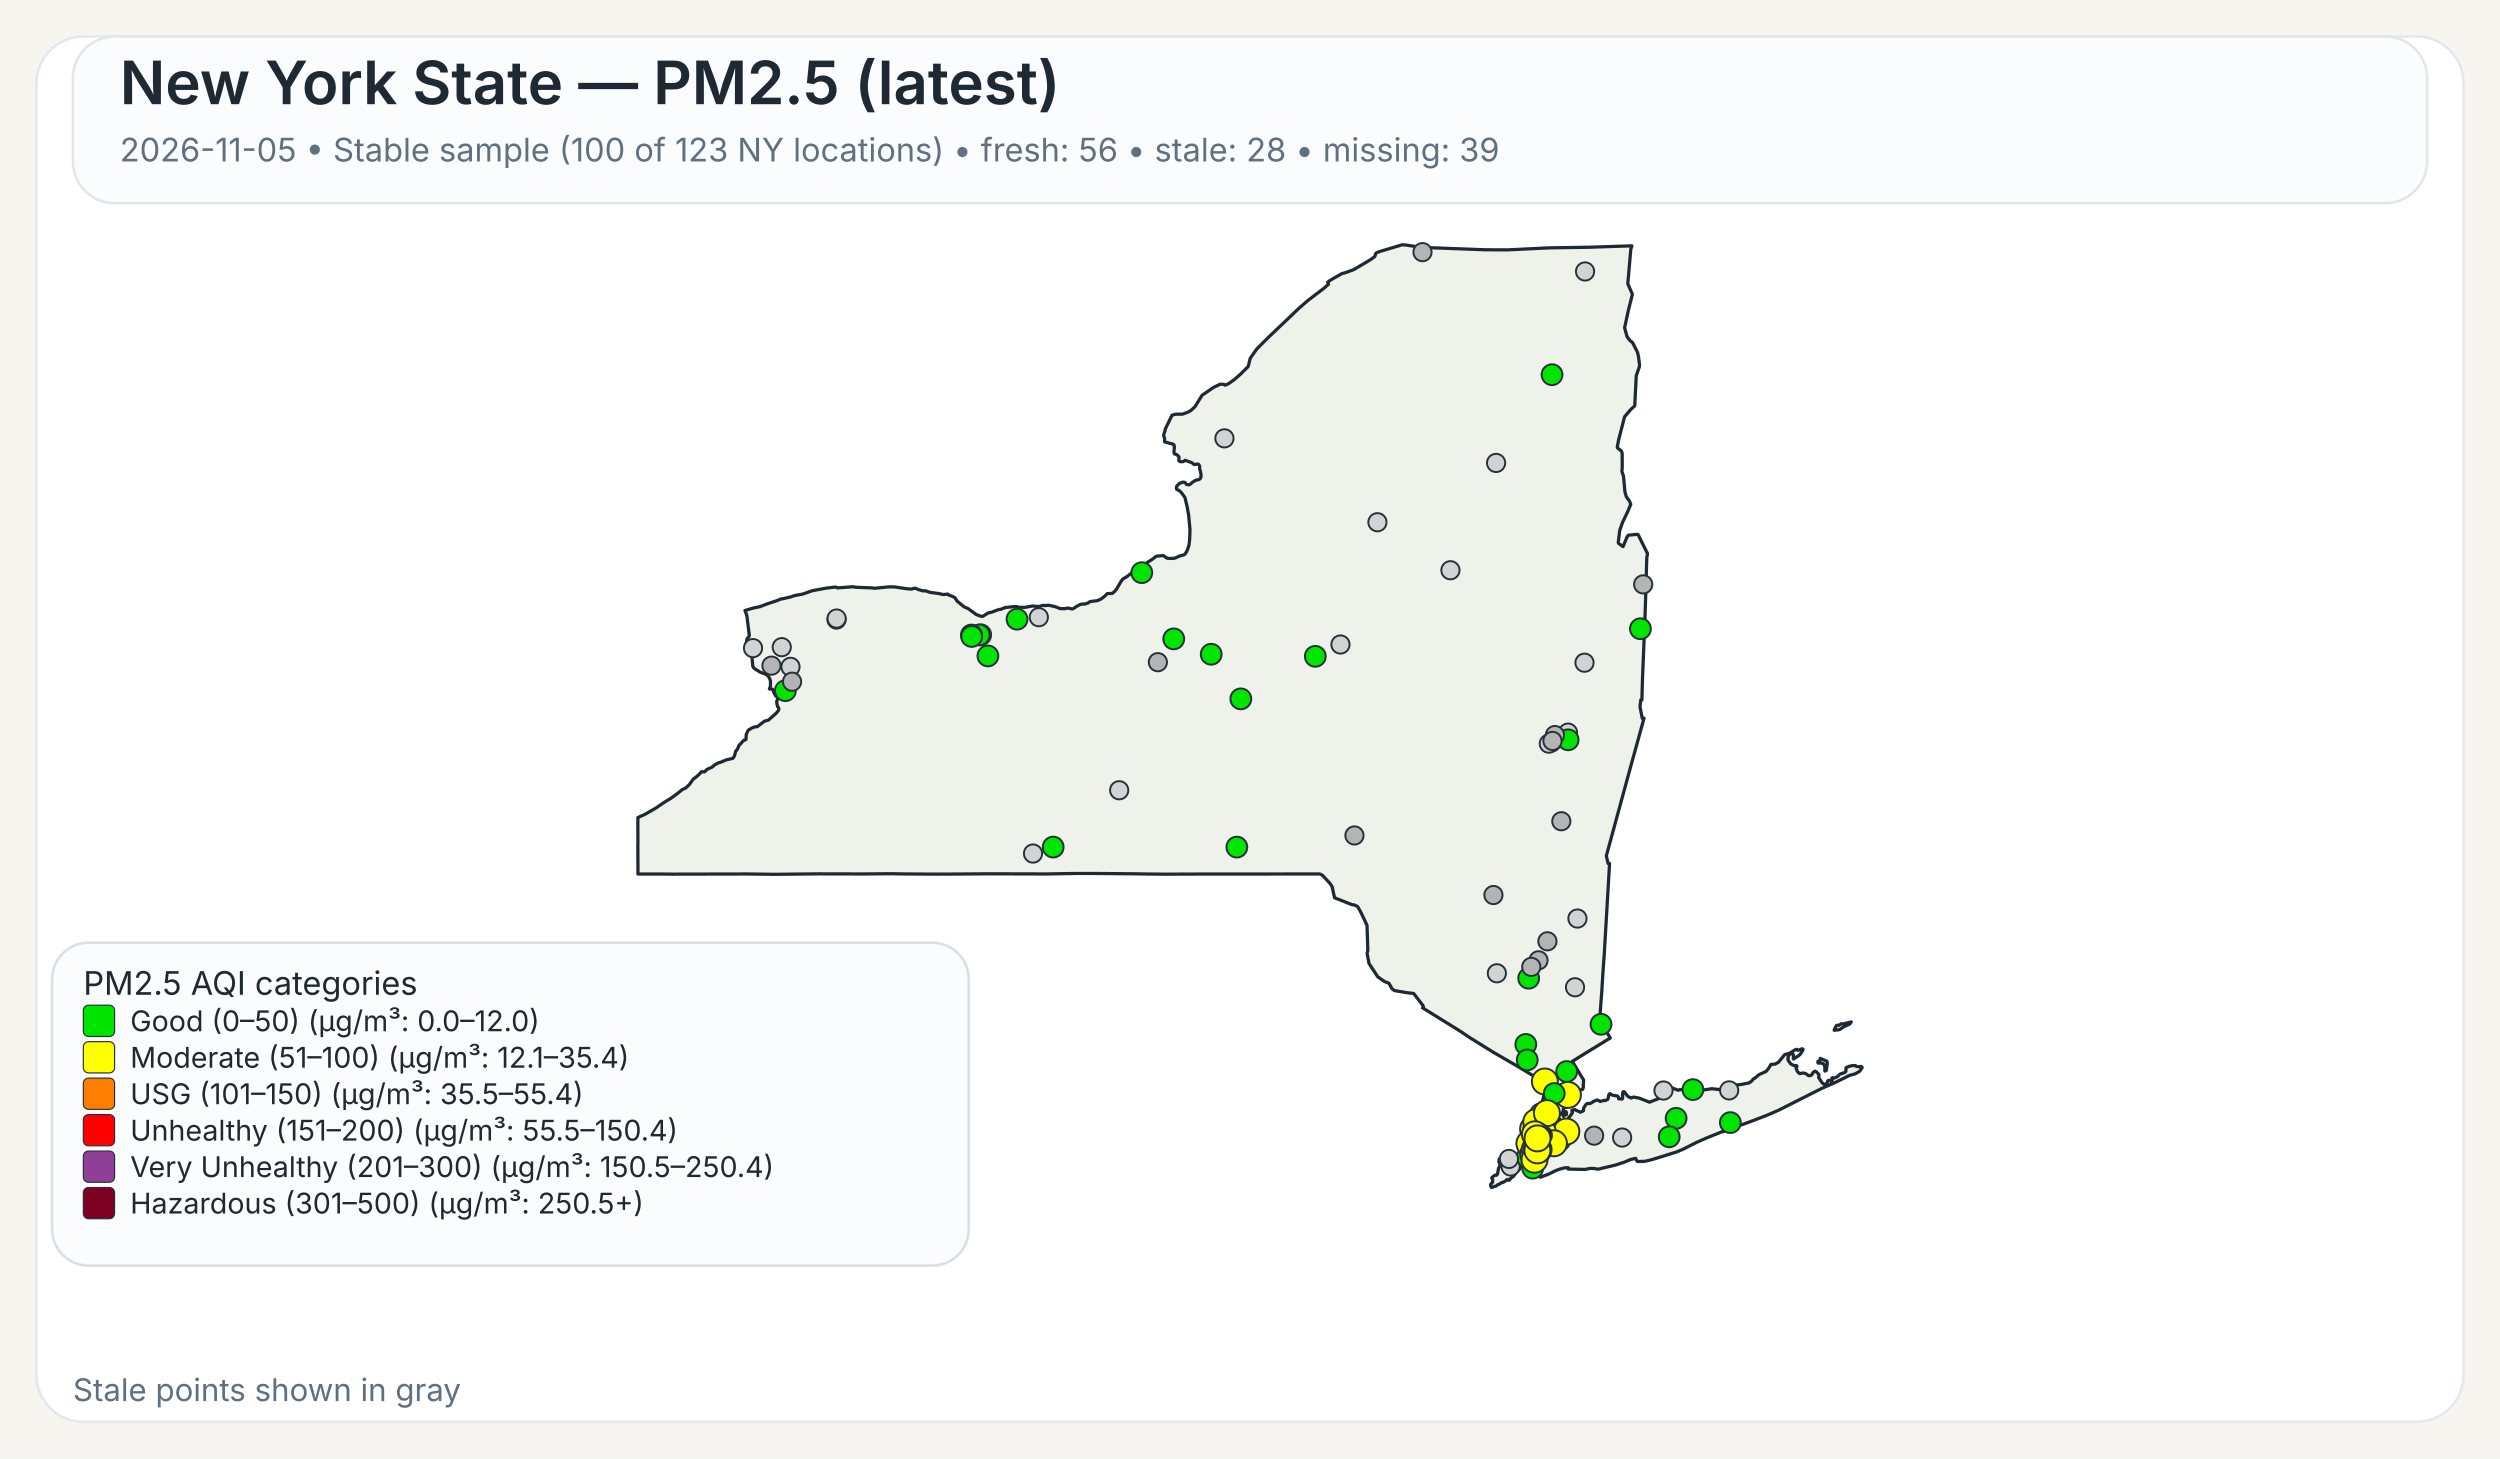
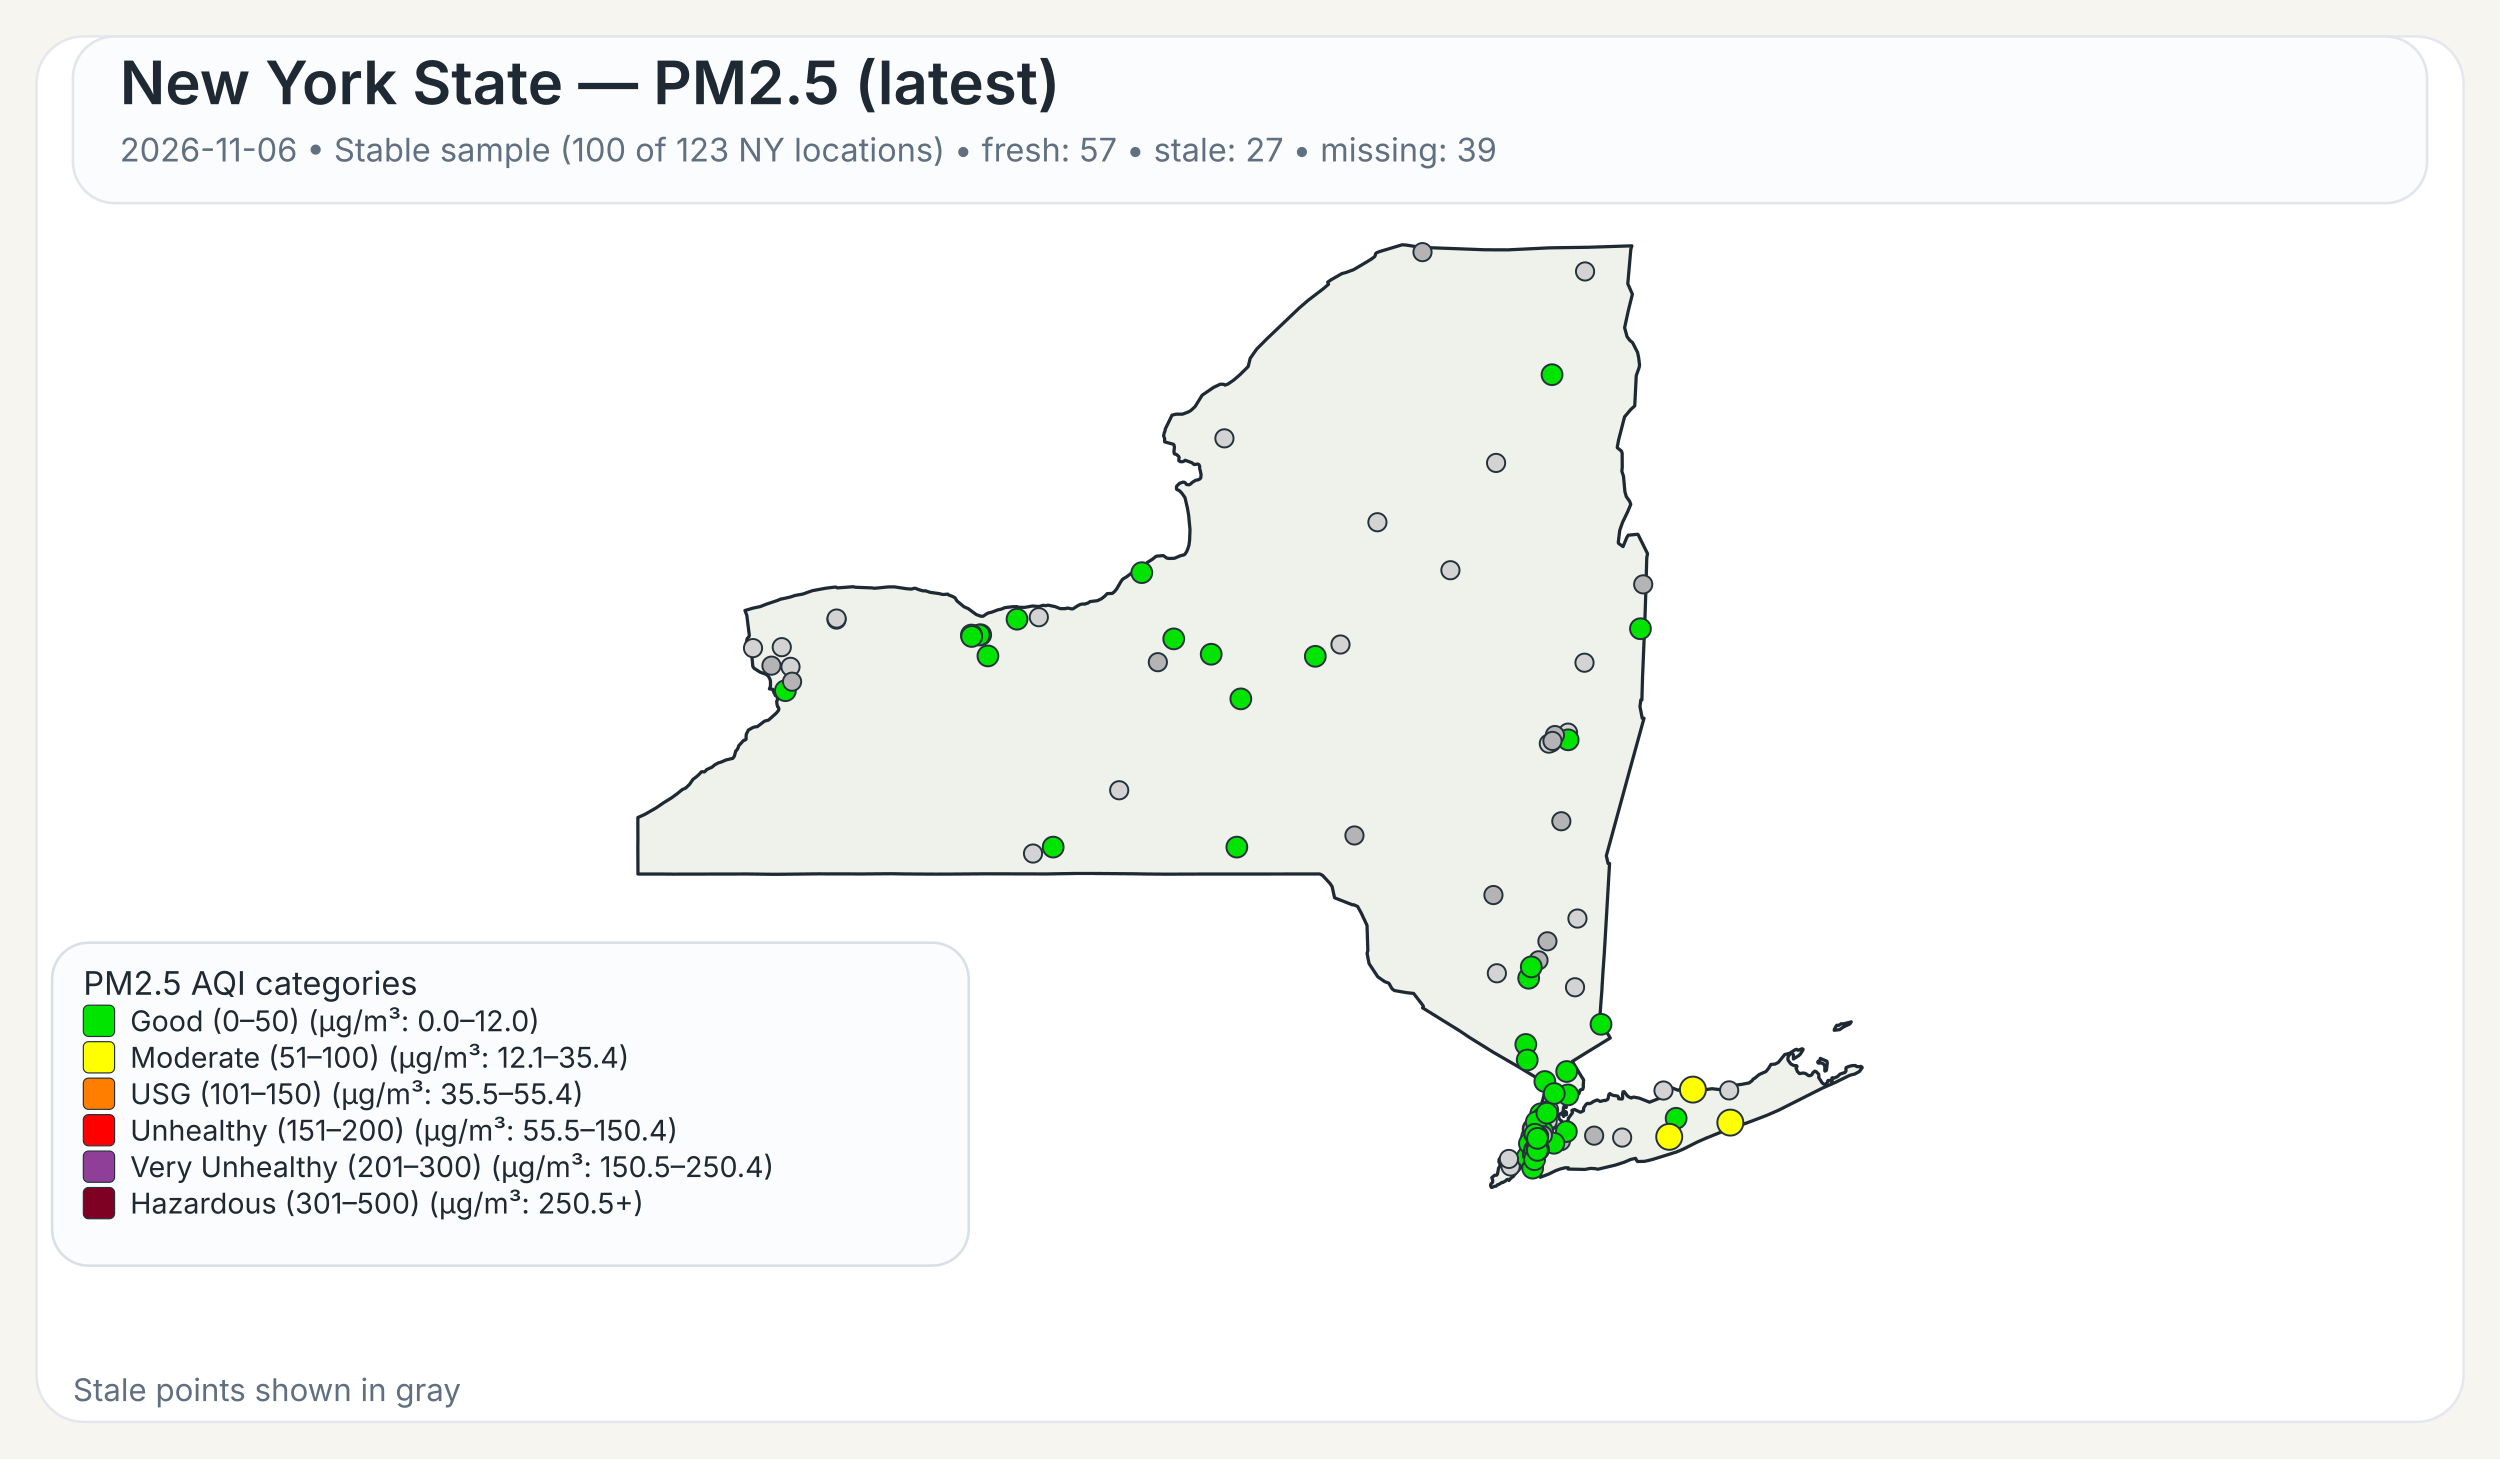
<svg xmlns="http://www.w3.org/2000/svg" width="960" height="560">
  <rect x="0" y="0" width="960" height="560" fill="#F7F5EF" />
  <rect x="14" y="14" width="932" height="532" rx="18" ry="18" fill="#FFFFFF" stroke="#E4E8EE" stroke-width="1" />
  <rect x="28" y="14" width="904" height="64" rx="16" ry="16" fill="#FBFCFD" stroke="#E1E6EB" stroke-width="1" />
  <text x="46" y="40" font-family="Public Sans, Inter, Aptos, Segoe UI, Arial, sans-serif" font-size="23" font-weight="600" fill="#1F2933">New York State — PM2.5 (latest)</text>
-   <text x="46" y="62" font-family="Public Sans, Inter, Aptos, Segoe UI, Arial, sans-serif" font-size="12.5" font-weight="400" fill="#607080">2026-11-05 • Stable sample (100 of 123 NY locations) • fresh: 56 • stale: 28 • missing: 39</text>
+   <text x="46" y="62" font-family="Public Sans, Inter, Aptos, Segoe UI, Arial, sans-serif" font-size="12.5" font-weight="400" fill="#607080">2026-11-06 • Stable sample (100 of 123 NY locations) • fresh: 57 • stale: 27 • missing: 39</text>
  <path d="M601.06,426.90 L601.23,426.83 L601.48,427.07 L601.55,427.32 L601.50,428.06 L601.28,428.08 L601.08,427.81 L601.04,427.27 L601.06,426.90 Z" fill="#EEF2EA" stroke="#1F2933" stroke-width="1.25" stroke-linejoin="round" />
  <path d="M585.16,439.66 L585.21,439.61 L585.24,439.63 L585.33,439.75 L585.00,440.50 L584.94,440.59 L584.83,440.54 L584.77,440.43 L584.80,440.38 L585.16,439.66 Z" fill="#EEF2EA" stroke="#1F2933" stroke-width="1.25" stroke-linejoin="round" />
  <path d="M579.00,452.87 L578.74,452.93 L578.02,453.54 L577.00,454.12 L576.75,454.04 L575.70,454.75 L575.07,454.93 L574.52,455.48 L573.72,455.58 L572.92,456.00 L572.71,455.95 L572.45,455.50 L572.36,455.05 L572.56,454.57 L573.14,454.01 L573.21,453.18 L572.85,452.21 L573.97,451.28 L574.68,451.28 L575.04,450.81 L575.45,448.53 L575.88,447.92 L575.97,447.53 L575.92,446.38 L575.63,446.32 L575.58,446.12 L575.66,445.16 L576.32,444.30 L576.87,444.03 L577.23,444.07 L577.46,444.30 L578.49,444.56 L580.44,444.30 L582.44,443.79 L583.07,443.83 L583.44,444.38 L583.57,445.77 L584.00,446.72 L584.43,447.38 L584.07,448.20 L583.53,448.95 L582.19,450.36 L580.96,451.93 L580.89,451.88 L580.35,452.27 L579.42,453.28 L579.25,452.99 L579.00,452.87 Z" fill="#EEF2EA" stroke="#1F2933" stroke-width="1.25" stroke-linejoin="round" />
  <path d="M698.65,407.28 L698.89,406.98 L698.98,406.42 L701.51,407.51 L701.69,408.12 L701.35,410.97 L700.83,411.31 L700.74,411.25 L700.74,409.57 L700.38,408.71 L700.19,408.52 L699.35,408.18 L698.24,408.24 L698.08,408.08 L698.02,407.81 L698.15,407.57 L698.65,407.28 Z" fill="#EEF2EA" stroke="#1F2933" stroke-width="1.25" stroke-linejoin="round" />
  <path d="M709.87,392.68 L710.87,392.40 L710.37,393.17 L709.71,393.51 L708.74,393.94 L707.77,394.42 L706.83,395.10 L706.37,395.39 L704.33,395.63 L704.44,395.18 L704.77,394.57 L705.12,393.94 L705.39,393.69 L706.11,393.74 L707.05,393.11 L707.70,393.19 L709.32,392.81 L709.87,392.68 Z" fill="#EEF2EA" stroke="#1F2933" stroke-width="1.25" stroke-linejoin="round" />
  <path d="M601.43,424.75 L601.44,424.82 L601.44,424.87 L601.44,424.97 L601.48,425.16 L601.44,425.24 L601.21,425.31 L600.95,425.08 L600.95,424.92 L601.10,424.88 L601.13,424.65 L601.23,424.58 L601.37,424.64 L601.42,424.70 L601.43,424.75 Z" fill="#EEF2EA" stroke="#1F2933" stroke-width="1.25" stroke-linejoin="round" />
  <path d="M623.05,163.10 L621.53,169.00 L621.04,171.61 L621.07,171.95 L622.62,173.20 L622.91,174.06 L622.94,179.46 L622.80,180.98 L623.43,182.92 L623.96,188.79 L624.50,190.70 L624.50,190.71 L625.79,192.51 L626.21,193.67 L625.60,195.12 L625.01,196.54 L623.06,200.59 L622.75,201.47 L621.98,203.67 L621.41,208.34 L621.56,208.68 L623.25,209.89 L624.72,206.33 L625.25,205.52 L628.84,205.16 L629.06,205.34 L632.45,212.18 L632.66,212.61 L632.36,214.21 L632.03,225.74 L632.03,225.80 L632.02,226.34 L632.00,227.05 L631.90,230.25 L631.64,238.09 L631.03,253.00 L630.74,259.97 L630.73,260.06 L630.73,260.23 L630.48,268.80 L630.08,268.74 L629.75,271.32 L630.61,275.80 L631.30,275.80 L628.80,284.88 L626.09,294.70 L622.63,307.38 L616.83,328.64 L617.50,331.57 L618.07,331.57 L617.02,349.62 L617.02,349.66 L616.71,354.88 L616.28,362.25 L616.04,366.27 L615.53,373.42 L615.30,377.22 L615.29,377.28 L615.29,377.35 L615.28,377.44 L615.28,377.49 L615.27,377.53 L615.19,379.03 L615.19,379.14 L615.18,379.18 L615.18,379.35 L615.17,379.49 L615.12,380.31 L615.09,380.73 L615.08,380.89 L614.72,385.46 L614.66,386.30 L614.29,391.98 L618.35,398.60 L616.75,399.56 L616.45,399.75 L610.52,403.39 L609.46,404.03 L609.01,404.31 L603.77,407.58 L605.77,410.89 L606.19,411.58 L606.62,412.29 L607.18,413.23 L608.08,414.62 L608.12,414.70 L607.96,416.83 L608.04,417.28 L607.81,418.17 L607.68,418.35 L607.54,418.27 L606.73,418.62 L606.42,419.73 L606.23,420.03 L605.55,420.48 L604.13,421.08 L603.54,421.65 L602.05,422.64 L600.59,424.82 L600.46,425.17 L600.38,425.37 L600.34,426.13 L600.15,426.98 L600.19,427.32 L600.39,427.51 L600.54,427.87 L600.54,428.09 L600.53,428.27 L600.60,428.55 L600.51,428.65 L600.44,428.71 L600.35,428.62 L600.18,428.29 L600.01,427.93 L600.10,427.54 L599.94,427.19 L599.85,427.21 L599.64,427.48 L599.51,427.81 L599.07,427.70 L598.72,427.92 L598.55,428.85 L598.57,429.17 L598.77,429.63 L599.21,430.17 L599.64,430.41 L600.31,431.59 L600.59,432.07 L600.90,432.04 L601.36,431.60 L601.36,431.60 L602.21,429.98 L602.19,429.51 L603.74,427.42 L603.84,427.11 L603.60,426.42 L603.67,426.33 L604.61,426.05 L606.88,427.09 L607.17,426.96 L608.05,426.54 L608.14,425.40 L608.93,424.24 L609.36,423.80 L609.77,423.70 L610.33,423.82 L611.26,423.43 L611.66,423.07 L613.16,422.42 L613.38,422.39 L614.46,422.95 L616.17,422.51 L616.43,422.62 L617.32,422.20 L617.49,421.82 L617.52,421.77 L617.81,420.28 L618.19,419.93 L618.22,419.96 L618.50,420.18 L618.60,420.26 L618.84,420.36 L619.48,420.63 L619.66,420.66 L619.90,420.69 L620.59,420.79 L621.03,420.85 L621.08,420.86 L621.49,421.26 L621.50,421.39 L621.55,421.93 L622.90,422.03 L623.09,421.64 L623.06,420.27 L623.21,419.33 L623.28,419.23 L623.69,419.22 L624.78,420.64 L625.29,421.11 L626.07,421.51 L626.50,421.62 L626.59,421.46 L627.35,421.28 L629.51,421.69 L629.51,421.69 L633.42,423.24 L638.19,421.34 L638.36,420.84 L638.45,419.18 L638.68,418.35 L640.49,417.89 L642.20,417.80 L644.45,418.67 L644.65,418.48 L647.29,418.32 L649.72,418.35 L652.18,418.65 L653.70,418.61 L657.40,418.06 L660.48,418.42 L661.32,417.62 L664.03,416.80 L665.53,416.46 L666.97,416.64 L668.73,416.40 L671.71,415.83 L672.90,414.88 L673.16,414.40 L673.82,414.05 L675.50,412.63 L678.13,411.46 L679.12,410.27 L680.04,408.74 L681.66,408.60 L682.91,407.93 L685.34,404.94 L686.69,404.59 L687.35,404.38 L689.21,403.16 L689.94,402.93 L690.28,403.23 L690.57,403.30 L691.93,402.73 L692.35,402.87 L692.38,403.11 L691.44,404.66 L690.75,405.35 L688.66,406.65 L688.68,405.06 L688.30,404.60 L687.92,404.54 L687.60,404.66 L687.09,405.06 L686.58,406.01 L686.59,407.08 L687.65,408.54 L688.81,409.15 L689.85,409.20 L690.06,409.50 L689.68,410.21 L690.24,411.51 L691.03,412.27 L692.17,412.06 L692.88,412.09 L693.59,412.39 L694.51,413.06 L695.19,413.03 L695.62,412.79 L695.84,412.56 L696.12,411.95 L696.83,411.38 L696.98,411.33 L697.37,411.49 L698.35,412.46 L698.48,413.14 L698.35,413.73 L699.60,415.66 L700.04,416.12 L700.44,416.32 L700.84,416.33 L701.58,415.93 L701.76,415.37 L701.81,415.13 L701.99,414.91 L702.86,414.89 L703.07,415.26 L703.12,415.25 L703.24,415.22 L703.45,415.13 L703.57,414.86 L703.45,414.38 L703.43,414.00 L703.70,413.83 L704.39,413.98 L705.62,413.37 L706.56,412.46 L708.48,411.82 L708.83,411.29 L708.88,410.85 L708.80,410.51 L708.92,409.94 L710.19,409.44 L711.31,409.19 L712.51,409.17 L712.73,409.44 L713.09,409.58 L714.27,409.63 L714.58,409.48 L714.99,409.75 L715.07,409.99 L714.02,411.45 L712.24,412.42 L710.34,412.90 L704.77,415.65 L699.71,417.88 L682.98,426.32 L678.57,428.24 L672.42,430.60 L662.20,434.30 L661.73,434.58 L661.49,434.51 L660.84,434.74 L655.19,437.03 L651.62,438.61 L646.31,441.30 L643.78,442.36 L638.41,444.04 L634.66,445.20 L632.83,445.67 L631.47,445.96 L631.32,445.96 L628.83,446.02 L628.63,445.87 L628.07,444.81 L626.15,445.24 L623.74,446.28 L621.85,446.89 L620.27,447.40 L613.61,448.98 L612.34,448.74 L610.73,448.66 L608.60,449.06 L605.36,448.99 L602.17,448.93 L602.19,448.77 L602.25,448.43 L600.97,448.42 L599.39,448.83 L599.07,448.91 L597.43,449.50 L594.79,450.81 L591.48,452.07 L591.48,451.26 L591.59,450.86 L591.41,450.49 L591.24,450.39 L590.88,450.18 L590.56,449.81 L590.00,449.87 L588.10,450.05 L587.46,450.03 L587.05,449.85 L586.87,449.72 L586.81,449.43 L587.15,448.99 L587.21,448.90 L587.49,448.42 L587.39,448.02 L586.94,447.62 L585.63,447.32 L585.23,446.64 L585.06,445.69 L585.31,444.71 L585.45,444.41 L585.68,443.96 L586.50,442.95 L586.37,441.37 L586.22,441.17 L586.16,441.08 L586.11,440.71 L586.29,440.19 L586.49,440.03 L586.59,439.53 L586.42,439.11 L586.13,438.91 L586.77,435.14 L587.04,434.58 L587.53,433.54 L588.00,432.56 L588.37,431.79 L590.66,426.98 L591.27,425.68 L591.55,425.09 L591.55,425.09 L591.90,424.00 L592.36,422.57 L592.47,422.24 L593.89,415.87 L593.37,415.86 L592.83,415.54 L585.14,410.91 L585.14,410.91 L582.09,409.08 L581.83,408.93 L574.90,404.92 L573.64,404.20 L565.84,399.35 L564.27,398.37 L560.37,395.76 L546.26,387.01 L546.57,386.68 L546.49,386.22 L542.83,381.48 L542.63,381.46 L540.06,381.17 L535.45,380.37 L534.54,379.69 L533.32,377.55 L531.70,376.93 L529.06,375.09 L525.71,370.01 L525.14,367.03 L524.96,366.10 L525.25,365.02 L524.94,355.37 L522.72,350.61 L521.32,348.08 L519.78,347.40 L519.41,347.49 L512.48,344.75 L511.52,340.44 L510.72,339.24 L507.79,336.09 L506.74,335.59 L502.43,335.60 L502.18,335.60 L499.75,335.60 L499.39,335.61 L499.35,335.61 L469.83,335.63 L469.66,335.63 L462.36,335.64 L461.30,335.63 L460.85,335.63 L460.00,335.64 L448.21,335.68 L447.85,335.68 L441.17,335.63 L440.91,335.63 L435.49,335.54 L435.46,335.54 L420.14,335.41 L418.99,335.41 L413.90,335.41 L413.83,335.41 L413.52,335.41 L412.93,335.41 L412.60,335.42 L411.23,335.45 L411.22,335.45 L408.74,335.48 L408.73,335.48 L401.77,335.60 L379.14,335.54 L372.91,335.59 L364.59,335.65 L360.26,335.66 L359.71,335.67 L347.88,335.60 L347.87,335.60 L342.30,335.51 L337.43,335.55 L331.40,335.60 L314.24,335.56 L297.70,335.74 L295.08,335.71 L287.13,335.61 L286.61,335.61 L258.23,335.67 L257.47,335.66 L253.93,335.63 L253.07,335.62 L253.07,335.63 L244.98,335.62 L244.93,325.04 L244.95,323.48 L244.96,322.52 L244.95,321.67 L244.95,321.16 L244.95,320.84 L244.93,316.08 L244.94,315.42 L244.94,313.93 L247.57,312.75 L251.88,310.27 L254.93,308.19 L257.77,306.44 L259.87,304.92 L262.02,303.17 L263.28,302.62 L264.74,301.24 L266.14,299.24 L267.54,298.19 L268.72,297.09 L269.32,296.39 L269.90,296.33 L270.33,296.44 L270.54,296.38 L271.04,295.92 L271.36,295.51 L273.40,294.60 L274.52,293.65 L275.81,292.96 L276.98,292.61 L278.76,291.83 L281.41,291.20 L282.01,290.34 L282.12,289.92 L282.55,288.31 L282.75,288.22 L283.00,287.95 L283.49,287.01 L283.63,286.42 L285.57,284.28 L285.90,284.29 L286.46,283.91 L286.55,282.02 L287.35,280.35 L289.13,279.36 L289.89,279.12 L290.78,279.05 L293.57,276.92 L295.12,276.50 L298.07,273.86 L298.97,272.76 L299.09,272.13 L298.79,271.45 L298.62,271.42 L298.36,270.43 L298.24,269.33 L298.55,268.66 L298.61,268.16 L298.25,267.28 L297.85,267.20 L297.24,266.09 L296.70,264.68 L295.46,264.54 L295.86,263.47 L295.86,261.59 L295.66,260.80 L295.08,259.71 L294.94,259.59 L294.28,258.99 L291.89,258.11 L289.57,256.64 L289.07,255.88 L288.57,250.10 L288.55,249.89 L286.78,249.43 L286.31,248.17 L286.88,245.30 L287.63,244.40 L287.73,243.95 L286.78,236.32 L286.06,234.43 L289.07,233.54 L291.93,232.93 L294.37,231.97 L298.62,230.55 L299.99,229.95 L300.12,230.02 L303.47,229.26 L305.29,228.66 L308.28,228.12 L312.00,226.81 L317.17,225.86 L320.65,225.44 L321.03,225.47 L321.59,225.76 L322.04,225.72 L327.70,225.30 L328.39,225.50 L334.82,225.75 L335.83,225.90 L341.09,225.38 L343.51,225.37 L348.32,226.10 L349.98,226.20 L350.03,226.20 L351.12,225.89 L351.79,225.98 L352.52,226.34 L354.31,226.87 L355.38,226.87 L357.13,227.45 L360.63,227.94 L361.77,228.24 L362.50,228.28 L363.98,228.13 L364.17,228.44 L365.74,229.01 L366.72,229.54 L367.48,230.77 L369.92,232.79 L370.31,233.07 L371.82,233.73 L373.38,234.88 L374.86,235.97 L376.42,236.57 L377.42,236.67 L379.40,235.40 L380.84,235.07 L383.21,234.17 L384.54,233.89 L385.93,233.32 L386.27,233.28 L386.83,233.22 L388.90,232.98 L390.48,232.95 L391.11,233.18 L393.48,233.24 L396.46,232.70 L398.89,232.91 L400.66,232.42 L401.43,232.58 L402.53,232.39 L405.18,232.95 L407.17,233.73 L409.20,233.71 L409.87,233.47 L411.66,233.83 L412.03,233.77 L413.80,232.63 L414.88,232.08 L415.91,231.92 L416.48,231.99 L417.81,231.55 L418.60,231.00 L421.39,230.66 L422.92,229.95 L424.23,228.91 L425.18,227.95 L425.69,227.93 L427.12,227.87 L427.93,227.21 L428.83,226.10 L430.44,223.32 L431.14,222.35 L431.96,221.89 L432.55,221.55 L435.18,219.53 L437.03,218.59 L437.61,217.92 L437.98,217.72 L438.51,217.88 L439.70,217.38 L440.56,215.99 L442.64,214.67 L443.82,213.70 L444.23,213.55 L446.72,213.34 L448.11,214.33 L448.97,214.45 L450.99,214.38 L453.20,213.43 L454.63,213.07 L455.05,212.77 L455.69,211.79 L456.17,210.59 L456.55,209.40 L456.81,207.36 L456.96,203.41 L456.73,200.97 L456.44,197.89 L455.97,195.10 L455.02,191.05 L453.78,189.32 L452.78,188.33 L452.13,188.08 L451.81,187.86 L451.74,187.30 L451.84,186.69 L452.22,186.31 L452.64,185.89 L453.10,185.51 L453.80,185.32 L454.18,185.14 L454.70,185.18 L455.13,185.37 L455.61,186.03 L456.63,186.18 L457.19,185.84 L457.91,185.17 L459.24,184.37 L460.00,184.28 L460.73,183.93 L461.08,183.54 L461.22,182.35 L460.90,180.72 L460.70,180.14 L460.66,179.72 L460.67,178.99 L460.38,178.40 L459.97,178.19 L458.56,178.39 L457.66,177.67 L455.09,176.75 L454.57,177.13 L454.12,177.30 L453.65,177.30 L453.29,177.28 L452.94,177.12 L452.67,176.90 L452.67,176.38 L452.79,175.72 L452.62,175.27 L451.89,174.63 L451.54,174.45 L451.01,174.30 L450.87,173.94 L450.80,173.54 L450.84,172.88 L450.99,171.72 L450.78,170.78 L450.56,170.60 L447.23,169.68 L447.20,168.34 L446.83,167.32 L447.02,166.42 L447.35,165.48 L447.50,164.69 L450.06,159.42 L451.61,159.04 L454.05,159.05 L456.36,158.18 L457.28,157.64 L458.88,156.17 L461.63,151.75 L465.96,148.79 L468.59,147.53 L469.94,147.58 L470.43,147.90 L471.65,147.40 L473.83,145.88 L476.29,143.74 L476.97,143.06 L479.31,140.74 L480.08,137.59 L482.60,134.01 L486.70,129.90 L498.91,118.26 L502.36,115.29 L508.27,110.78 L510.16,109.15 L509.83,108.34 L511.28,107.35 L515.25,105.08 L516.86,104.64 L519.80,103.55 L524.26,100.92 L526.51,99.55 L527.81,98.60 L528.14,98.00 L528.16,97.54 L528.55,97.08 L529.76,96.60 L538.43,94.00 L539.92,94.10 L544.47,94.80 L545.84,95.00 L570.26,95.91 L578.85,95.95 L585.96,95.61 L595.04,95.17 L609.91,94.95 L626.65,94.40 L626.23,95.73 L625.68,102.02 L625.07,108.95 L626.84,112.98 L625.33,119.03 L623.85,125.84 L624.79,129.27 L625.53,130.26 L625.83,130.68 L626.91,131.56 L626.91,131.56 L628.81,135.29 L629.22,137.19 L629.59,140.21 L629.45,141.06 L628.32,144.25 L627.83,154.15 L627.74,155.85 L626.19,157.27 L623.83,160.07 L623.05,163.10 Z" fill="#EEF2EA" stroke="#1F2933" stroke-width="1.25" stroke-linejoin="round" />
  <circle cx="574.80" cy="373.74" r="3.50" fill="lightgray" stroke="#24313A" stroke-width="0.75" />
  <circle cx="296.24" cy="255.61" r="3.50" fill="rgb(180,180,180)" stroke="#24313A" stroke-width="0.75" />
  <circle cx="585.91" cy="401.06" r="4.00" fill="#00E400" stroke="#24313A" stroke-width="0.75" />
  <circle cx="590.67" cy="430.08" r="3.50" fill="lightgray" stroke="#24313A" stroke-width="0.75" />
  <circle cx="587.01" cy="375.64" r="4.00" fill="#00E400" stroke="#24313A" stroke-width="0.75" />
  <circle cx="580.07" cy="447.93" r="3.50" fill="lightgray" stroke="#24313A" stroke-width="0.75" />
  <circle cx="528.93" cy="200.54" r="3.50" fill="lightgray" stroke="#24313A" stroke-width="0.75" />
  <circle cx="622.90" cy="436.82" r="3.50" fill="lightgray" stroke="#24313A" stroke-width="0.75" />
  <circle cx="321.22" cy="237.92" r="3.50" fill="lightgray" stroke="#24313A" stroke-width="0.75" />
  <circle cx="556.96" cy="218.97" r="3.50" fill="lightgray" stroke="#24313A" stroke-width="0.75" />
  <circle cx="574.50" cy="177.77" r="3.50" fill="lightgray" stroke="#24313A" stroke-width="0.75" />
  <circle cx="429.77" cy="303.46" r="3.50" fill="lightgray" stroke="#24313A" stroke-width="0.75" />
  <circle cx="514.74" cy="247.49" r="3.50" fill="lightgray" stroke="#24313A" stroke-width="0.75" />
  <circle cx="470.18" cy="168.33" r="3.50" fill="lightgray" stroke="#24313A" stroke-width="0.75" />
  <circle cx="376.59" cy="243.75" r="4.00" fill="#00E400" stroke="#24313A" stroke-width="0.75" />
  <circle cx="591.63" cy="427.72" r="4.00" fill="#00E400" stroke="#24313A" stroke-width="0.75" />
  <circle cx="593.40" cy="430.37" r="3.50" fill="lightgray" stroke="#24313A" stroke-width="0.75" />
  <circle cx="593.93" cy="437.51" r="4.00" fill="#00E400" stroke="#24313A" stroke-width="0.75" />
  <circle cx="602.12" cy="281.33" r="3.50" fill="lightgray" stroke="#24313A" stroke-width="0.75" />
  <circle cx="398.91" cy="237.01" r="3.50" fill="lightgray" stroke="#24313A" stroke-width="0.75" />
  <circle cx="598.03" cy="436.67" r="4.00" fill="#00E400" stroke="#24313A" stroke-width="0.75" />
  <circle cx="595.98" cy="143.88" r="4.00" fill="#00E400" stroke="#24313A" stroke-width="0.75" />
  <circle cx="601.61" cy="411.46" r="4.00" fill="#00E400" stroke="#24313A" stroke-width="0.75" />
  <circle cx="608.45" cy="254.48" r="3.50" fill="lightgray" stroke="#24313A" stroke-width="0.75" />
  <circle cx="604.81" cy="379.11" r="3.50" fill="lightgray" stroke="#24313A" stroke-width="0.75" />
  <circle cx="588.51" cy="437.27" r="3.50" fill="rgb(180,180,180)" stroke="#24313A" stroke-width="0.75" />
  <circle cx="465.10" cy="251.23" r="4.00" fill="#00E400" stroke="#24313A" stroke-width="0.75" />
  <circle cx="396.68" cy="327.76" r="3.50" fill="lightgray" stroke="#24313A" stroke-width="0.75" />
  <circle cx="643.63" cy="429.43" r="4.00" fill="#00E400" stroke="#24313A" stroke-width="0.75" />
  <circle cx="586.47" cy="444.33" r="4.00" fill="#00E400" stroke="#24313A" stroke-width="0.75" />
  <circle cx="303.55" cy="256.06" r="3.50" fill="lightgray" stroke="#24313A" stroke-width="0.75" />
  <circle cx="602.17" cy="284.09" r="4.00" fill="#00E400" stroke="#24313A" stroke-width="0.75" />
  <circle cx="301.59" cy="265.22" r="4.00" fill="#00E400" stroke="#24313A" stroke-width="0.75" />
  <circle cx="321.26" cy="237.52" r="3.50" fill="lightgray" stroke="#24313A" stroke-width="0.75" />
  <circle cx="612.15" cy="436.09" r="3.50" fill="rgb(180,180,180)" stroke="#24313A" stroke-width="0.75" />
  <circle cx="587.88" cy="438.53" r="3.50" fill="rgb(180,180,180)" stroke="#24313A" stroke-width="0.75" />
  <circle cx="591.83" cy="440.12" r="3.50" fill="lightgray" stroke="#24313A" stroke-width="0.75" />
  <circle cx="594.32" cy="430.48" r="3.50" fill="lightgray" stroke="#24313A" stroke-width="0.75" />
  <circle cx="594.83" cy="426.21" r="3.50" fill="lightgray" stroke="#24313A" stroke-width="0.75" />
  <circle cx="605.74" cy="352.72" r="3.50" fill="lightgray" stroke="#24313A" stroke-width="0.75" />
  <circle cx="664.00" cy="418.71" r="3.50" fill="lightgray" stroke="#24313A" stroke-width="0.75" />
  <circle cx="546.24" cy="96.82" r="3.50" fill="rgb(180,180,180)" stroke="#24313A" stroke-width="0.75" />
  <circle cx="638.78" cy="418.76" r="3.50" fill="lightgray" stroke="#24313A" stroke-width="0.75" />
  <circle cx="304.16" cy="261.77" r="3.50" fill="rgb(180,180,180)" stroke="#24313A" stroke-width="0.75" />
  <circle cx="598.43" cy="436.52" r="4.00" fill="#00E400" stroke="#24313A" stroke-width="0.75" />
  <circle cx="376.03" cy="243.84" r="4.00" fill="#00E400" stroke="#24313A" stroke-width="0.75" />
  <circle cx="592.26" cy="428.72" r="3.50" fill="rgb(180,180,180)" stroke="#24313A" stroke-width="0.75" />
  <circle cx="579.43" cy="445.03" r="3.50" fill="lightgray" stroke="#24313A" stroke-width="0.75" />
-   <circle cx="602.08" cy="420.44" r="5.00" fill="#FFFF00" stroke="#24313A" stroke-width="0.75" />
+   <circle cx="602.08" cy="420.44" r="4.00" fill="#00E400" stroke="#24313A" stroke-width="0.75" />
  <circle cx="590.18" cy="441.64" r="3.50" fill="rgb(180,180,180)" stroke="#24313A" stroke-width="0.75" />
  <circle cx="520.11" cy="320.82" r="3.50" fill="rgb(180,180,180)" stroke="#24313A" stroke-width="0.75" />
  <circle cx="601.48" cy="434.51" r="3.50" fill="rgb(180,180,180)" stroke="#24313A" stroke-width="0.75" />
  <circle cx="598.28" cy="436.62" r="3.50" fill="rgb(180,180,180)" stroke="#24313A" stroke-width="0.75" />
  <circle cx="601.48" cy="434.52" r="3.50" fill="lightgray" stroke="#24313A" stroke-width="0.75" />
  <circle cx="608.66" cy="104.24" r="3.50" fill="lightgray" stroke="#24313A" stroke-width="0.75" />
  <circle cx="373.02" cy="243.85" r="4.00" fill="#00E400" stroke="#24313A" stroke-width="0.75" />
  <circle cx="598.27" cy="436.67" r="3.50" fill="lightgray" stroke="#24313A" stroke-width="0.75" />
  <circle cx="598.28" cy="436.62" r="3.50" fill="lightgray" stroke="#24313A" stroke-width="0.75" />
  <circle cx="587.67" cy="436.46" r="3.50" fill="lightgray" stroke="#24313A" stroke-width="0.75" />
  <circle cx="590.79" cy="368.76" r="3.50" fill="rgb(180,180,180)" stroke="#24313A" stroke-width="0.75" />
-   <circle cx="593.22" cy="415.30" r="5.00" fill="#FFFF00" stroke="#24313A" stroke-width="0.75" />
-   <circle cx="590.92" cy="439.03" r="5.00" fill="#FFFF00" stroke="#24313A" stroke-width="0.75" />
+   <circle cx="593.22" cy="415.30" r="4.00" fill="#00E400" stroke="#24313A" stroke-width="0.75" />
+   <circle cx="590.92" cy="439.03" r="4.00" fill="#00E400" stroke="#24313A" stroke-width="0.75" />
  <circle cx="300.20" cy="248.51" r="3.50" fill="lightgray" stroke="#24313A" stroke-width="0.75" />
  <circle cx="588.55" cy="448.58" r="4.00" fill="#00E400" stroke="#24313A" stroke-width="0.75" />
  <circle cx="592.77" cy="438.21" r="3.50" fill="lightgray" stroke="#24313A" stroke-width="0.75" />
  <circle cx="592.77" cy="438.23" r="3.50" fill="rgb(180,180,180)" stroke="#24313A" stroke-width="0.75" />
  <circle cx="592.78" cy="438.21" r="3.50" fill="rgb(180,180,180)" stroke="#24313A" stroke-width="0.75" />
  <circle cx="592.81" cy="438.17" r="3.50" fill="rgb(180,180,180)" stroke="#24313A" stroke-width="0.75" />
  <circle cx="592.70" cy="438.35" r="3.50" fill="rgb(180,180,180)" stroke="#24313A" stroke-width="0.75" />
  <circle cx="592.76" cy="438.20" r="3.50" fill="lightgray" stroke="#24313A" stroke-width="0.75" />
  <circle cx="592.66" cy="438.26" r="3.50" fill="lightgray" stroke="#24313A" stroke-width="0.75" />
  <circle cx="599.38" cy="438.19" r="3.50" fill="rgb(180,180,180)" stroke="#24313A" stroke-width="0.75" />
  <circle cx="474.95" cy="325.29" r="4.00" fill="#00E400" stroke="#24313A" stroke-width="0.75" />
-   <circle cx="588.70" cy="433.55" r="5.00" fill="#FFFF00" stroke="#24313A" stroke-width="0.75" />
-   <circle cx="601.48" cy="434.52" r="5.00" fill="#FFFF00" stroke="#24313A" stroke-width="0.75" />
+   <circle cx="588.70" cy="433.55" r="4.00" fill="#00E400" stroke="#24313A" stroke-width="0.75" />
+   <circle cx="601.48" cy="434.52" r="4.00" fill="#00E400" stroke="#24313A" stroke-width="0.75" />
  <circle cx="629.93" cy="241.44" r="4.00" fill="#00E400" stroke="#24313A" stroke-width="0.75" />
  <circle cx="599.55" cy="315.36" r="3.50" fill="rgb(180,180,180)" stroke="#24313A" stroke-width="0.75" />
  <circle cx="588.57" cy="437.98" r="3.50" fill="lightgray" stroke="#24313A" stroke-width="0.75" />
  <circle cx="595.75" cy="285.13" r="3.50" fill="rgb(180,180,180)" stroke="#24313A" stroke-width="0.75" />
-   <circle cx="589.13" cy="443.87" r="5.00" fill="#FFFF00" stroke="#24313A" stroke-width="0.75" />
+   <circle cx="589.13" cy="443.87" r="4.00" fill="#00E400" stroke="#24313A" stroke-width="0.75" />
  <circle cx="594.21" cy="361.46" r="3.50" fill="rgb(180,180,180)" stroke="#24313A" stroke-width="0.75" />
  <circle cx="614.79" cy="393.33" r="4.00" fill="#00E400" stroke="#24313A" stroke-width="0.75" />
  <circle cx="664.45" cy="431.08" r="3.50" fill="lightgray" stroke="#24313A" stroke-width="0.75" />
  <circle cx="597.09" cy="282.26" r="3.50" fill="rgb(180,180,180)" stroke="#24313A" stroke-width="0.75" />
  <circle cx="573.48" cy="343.70" r="3.50" fill="rgb(180,180,180)" stroke="#24313A" stroke-width="0.75" />
  <circle cx="373.13" cy="244.40" r="4.00" fill="#00E400" stroke="#24313A" stroke-width="0.75" />
-   <circle cx="590.03" cy="441.87" r="5.00" fill="#FFFF00" stroke="#24313A" stroke-width="0.75" />
-   <circle cx="664.45" cy="431.08" r="4.00" fill="#00E400" stroke="#24313A" stroke-width="0.75" />
+   <circle cx="590.03" cy="441.87" r="4.00" fill="#00E400" stroke="#24313A" stroke-width="0.75" />
+   <circle cx="664.45" cy="431.08" r="5.00" fill="#FFFF00" stroke="#24313A" stroke-width="0.75" />
  <circle cx="596.83" cy="419.91" r="4.00" fill="#00E400" stroke="#24313A" stroke-width="0.75" />
-   <circle cx="640.98" cy="436.54" r="4.00" fill="#00E400" stroke="#24313A" stroke-width="0.75" />
-   <circle cx="587.29" cy="439.12" r="5.00" fill="#FFFF00" stroke="#24313A" stroke-width="0.75" />
+   <circle cx="640.98" cy="436.54" r="5.00" fill="#FFFF00" stroke="#24313A" stroke-width="0.75" />
+   <circle cx="587.29" cy="439.12" r="4.00" fill="#00E400" stroke="#24313A" stroke-width="0.75" />
  <circle cx="589.23" cy="444.79" r="4.00" fill="#00E400" stroke="#24313A" stroke-width="0.75" />
  <circle cx="588.46" cy="433.42" r="3.50" fill="rgb(180,180,180)" stroke="#24313A" stroke-width="0.75" />
-   <circle cx="592.37" cy="434.42" r="5.00" fill="#FFFF00" stroke="#24313A" stroke-width="0.75" />
+   <circle cx="592.37" cy="434.42" r="4.00" fill="#00E400" stroke="#24313A" stroke-width="0.75" />
  <circle cx="594.75" cy="285.55" r="3.50" fill="lightgray" stroke="#24313A" stroke-width="0.75" />
  <circle cx="630.99" cy="224.40" r="3.50" fill="rgb(180,180,180)" stroke="#24313A" stroke-width="0.75" />
-   <circle cx="590.52" cy="437.49" r="5.00" fill="#FFFF00" stroke="#24313A" stroke-width="0.75" />
-   <circle cx="589.94" cy="430.85" r="5.00" fill="#FFFF00" stroke="#24313A" stroke-width="0.75" />
-   <circle cx="650.08" cy="418.41" r="4.00" fill="#00E400" stroke="#24313A" stroke-width="0.75" />
+   <circle cx="590.52" cy="437.49" r="4.00" fill="#00E400" stroke="#24313A" stroke-width="0.75" />
+   <circle cx="589.94" cy="430.85" r="4.00" fill="#00E400" stroke="#24313A" stroke-width="0.75" />
+   <circle cx="650.08" cy="418.41" r="5.00" fill="#FFFF00" stroke="#24313A" stroke-width="0.75" />
  <circle cx="596.15" cy="284.52" r="3.50" fill="rgb(180,180,180)" stroke="#24313A" stroke-width="0.75" />
-   <circle cx="588.77" cy="443.25" r="5.00" fill="#FFFF00" stroke="#24313A" stroke-width="0.75" />
-   <circle cx="596.70" cy="439.01" r="5.00" fill="#FFFF00" stroke="#24313A" stroke-width="0.75" />
+   <circle cx="588.77" cy="443.25" r="4.00" fill="#00E400" stroke="#24313A" stroke-width="0.75" />
+   <circle cx="596.70" cy="439.01" r="4.00" fill="#00E400" stroke="#24313A" stroke-width="0.75" />
  <circle cx="390.54" cy="237.77" r="4.00" fill="#00E400" stroke="#24313A" stroke-width="0.75" />
-   <circle cx="589.36" cy="441.38" r="5.00" fill="#FFFF00" stroke="#24313A" stroke-width="0.75" />
+   <circle cx="589.36" cy="441.38" r="4.00" fill="#00E400" stroke="#24313A" stroke-width="0.75" />
  <circle cx="450.72" cy="245.33" r="4.00" fill="#00E400" stroke="#24313A" stroke-width="0.75" />
  <circle cx="444.62" cy="254.28" r="3.50" fill="rgb(180,180,180)" stroke="#24313A" stroke-width="0.75" />
  <circle cx="379.36" cy="251.88" r="4.00" fill="#00E400" stroke="#24313A" stroke-width="0.75" />
-   <circle cx="594.02" cy="427.45" r="5.00" fill="#FFFF00" stroke="#24313A" stroke-width="0.75" />
+   <circle cx="594.02" cy="427.45" r="4.00" fill="#00E400" stroke="#24313A" stroke-width="0.75" />
  <circle cx="592.46" cy="435.94" r="3.50" fill="rgb(180,180,180)" stroke="#24313A" stroke-width="0.75" />
  <circle cx="289.16" cy="248.87" r="3.50" fill="lightgray" stroke="#24313A" stroke-width="0.75" />
  <circle cx="505.08" cy="252.03" r="4.00" fill="#00E400" stroke="#24313A" stroke-width="0.75" />
-   <circle cx="590.51" cy="436.23" r="5.00" fill="#FFFF00" stroke="#24313A" stroke-width="0.75" />
-   <circle cx="589.41" cy="435.56" r="5.00" fill="#FFFF00" stroke="#24313A" stroke-width="0.75" />
+   <circle cx="590.51" cy="436.23" r="4.00" fill="#00E400" stroke="#24313A" stroke-width="0.75" />
+   <circle cx="589.41" cy="435.56" r="4.00" fill="#00E400" stroke="#24313A" stroke-width="0.75" />
  <circle cx="438.45" cy="219.90" r="4.00" fill="#00E400" stroke="#24313A" stroke-width="0.75" />
-   <circle cx="589.25" cy="445.32" r="5.00" fill="#FFFF00" stroke="#24313A" stroke-width="0.75" />
-   <circle cx="590.82" cy="441.48" r="5.00" fill="#FFFF00" stroke="#24313A" stroke-width="0.75" />
+   <circle cx="589.25" cy="445.32" r="4.00" fill="#00E400" stroke="#24313A" stroke-width="0.75" />
+   <circle cx="590.82" cy="441.48" r="4.00" fill="#00E400" stroke="#24313A" stroke-width="0.75" />
  <circle cx="476.48" cy="268.37" r="4.00" fill="#00E400" stroke="#24313A" stroke-width="0.75" />
  <circle cx="404.42" cy="325.28" r="4.00" fill="#00E400" stroke="#24313A" stroke-width="0.75" />
  <circle cx="586.46" cy="407.02" r="4.00" fill="#00E400" stroke="#24313A" stroke-width="0.75" />
-   <circle cx="590.18" cy="440.88" r="5.00" fill="#FFFF00" stroke="#24313A" stroke-width="0.75" />
-   <circle cx="590.36" cy="441.75" r="5.00" fill="#FFFF00" stroke="#24313A" stroke-width="0.75" />
-   <circle cx="588.01" cy="371.28" r="3.50" fill="rgb(180,180,180)" stroke="#24313A" stroke-width="0.75" />
-   <circle cx="590.39" cy="437.14" r="5.00" fill="#FFFF00" stroke="#24313A" stroke-width="0.75" />
+   <circle cx="590.18" cy="440.88" r="4.00" fill="#00E400" stroke="#24313A" stroke-width="0.75" />
+   <circle cx="590.36" cy="441.75" r="4.00" fill="#00E400" stroke="#24313A" stroke-width="0.75" />
+   <circle cx="588.01" cy="371.28" r="4.00" fill="#00E400" stroke="#24313A" stroke-width="0.75" />
+   <circle cx="590.39" cy="437.14" r="4.00" fill="#00E400" stroke="#24313A" stroke-width="0.75" />
  <rect x="20" y="362" width="352" height="124" rx="14" ry="14" fill="#FBFCFD" stroke="#D8E0E7" stroke-width="1" />
  <text x="32" y="382" font-family="Inter, Aptos, Segoe UI, Arial, sans-serif" font-size="12.5" fill="#1F2933">PM2.5 AQI categories</text>
  <rect x="32" y="386" width="12" height="12" rx="2" ry="2" fill="#00E400" stroke="#24313A" stroke-width="0.45" />
  <text x="50" y="396" font-family="Inter, Aptos, Segoe UI, Arial, sans-serif" font-size="11" fill="#1F2933">Good (0–50)  (µg/m³: 0.0–12.0)</text>
  <rect x="32" y="400" width="12" height="12" rx="2" ry="2" fill="#FFFF00" stroke="#24313A" stroke-width="0.45" />
  <text x="50" y="410" font-family="Inter, Aptos, Segoe UI, Arial, sans-serif" font-size="11" fill="#1F2933">Moderate (51–100)  (µg/m³: 12.1–35.4)</text>
  <rect x="32" y="414" width="12" height="12" rx="2" ry="2" fill="#FF7E00" stroke="#24313A" stroke-width="0.45" />
  <text x="50" y="424" font-family="Inter, Aptos, Segoe UI, Arial, sans-serif" font-size="11" fill="#1F2933">USG (101–150)  (µg/m³: 35.5–55.4)</text>
  <rect x="32" y="428" width="12" height="12" rx="2" ry="2" fill="#FF0000" stroke="#24313A" stroke-width="0.45" />
  <text x="50" y="438" font-family="Inter, Aptos, Segoe UI, Arial, sans-serif" font-size="11" fill="#1F2933">Unhealthy (151–200)  (µg/m³: 55.5–150.4)</text>
  <rect x="32" y="442" width="12" height="12" rx="2" ry="2" fill="#8F3F97" stroke="#24313A" stroke-width="0.45" />
  <text x="50" y="452" font-family="Inter, Aptos, Segoe UI, Arial, sans-serif" font-size="11" fill="#1F2933">Very Unhealthy (201–300)  (µg/m³: 150.5–250.4)</text>
  <rect x="32" y="456" width="12" height="12" rx="2" ry="2" fill="#7E0023" stroke="#24313A" stroke-width="0.45" />
  <text x="50" y="466" font-family="Inter, Aptos, Segoe UI, Arial, sans-serif" font-size="11" fill="#1F2933">Hazardous (301–500)  (µg/m³: 250.5+)</text>
  <text x="28" y="538" font-family="Inter, Aptos, Segoe UI, Arial, sans-serif" font-size="12" fill="#607080">Stale points shown in gray</text>
</svg>
